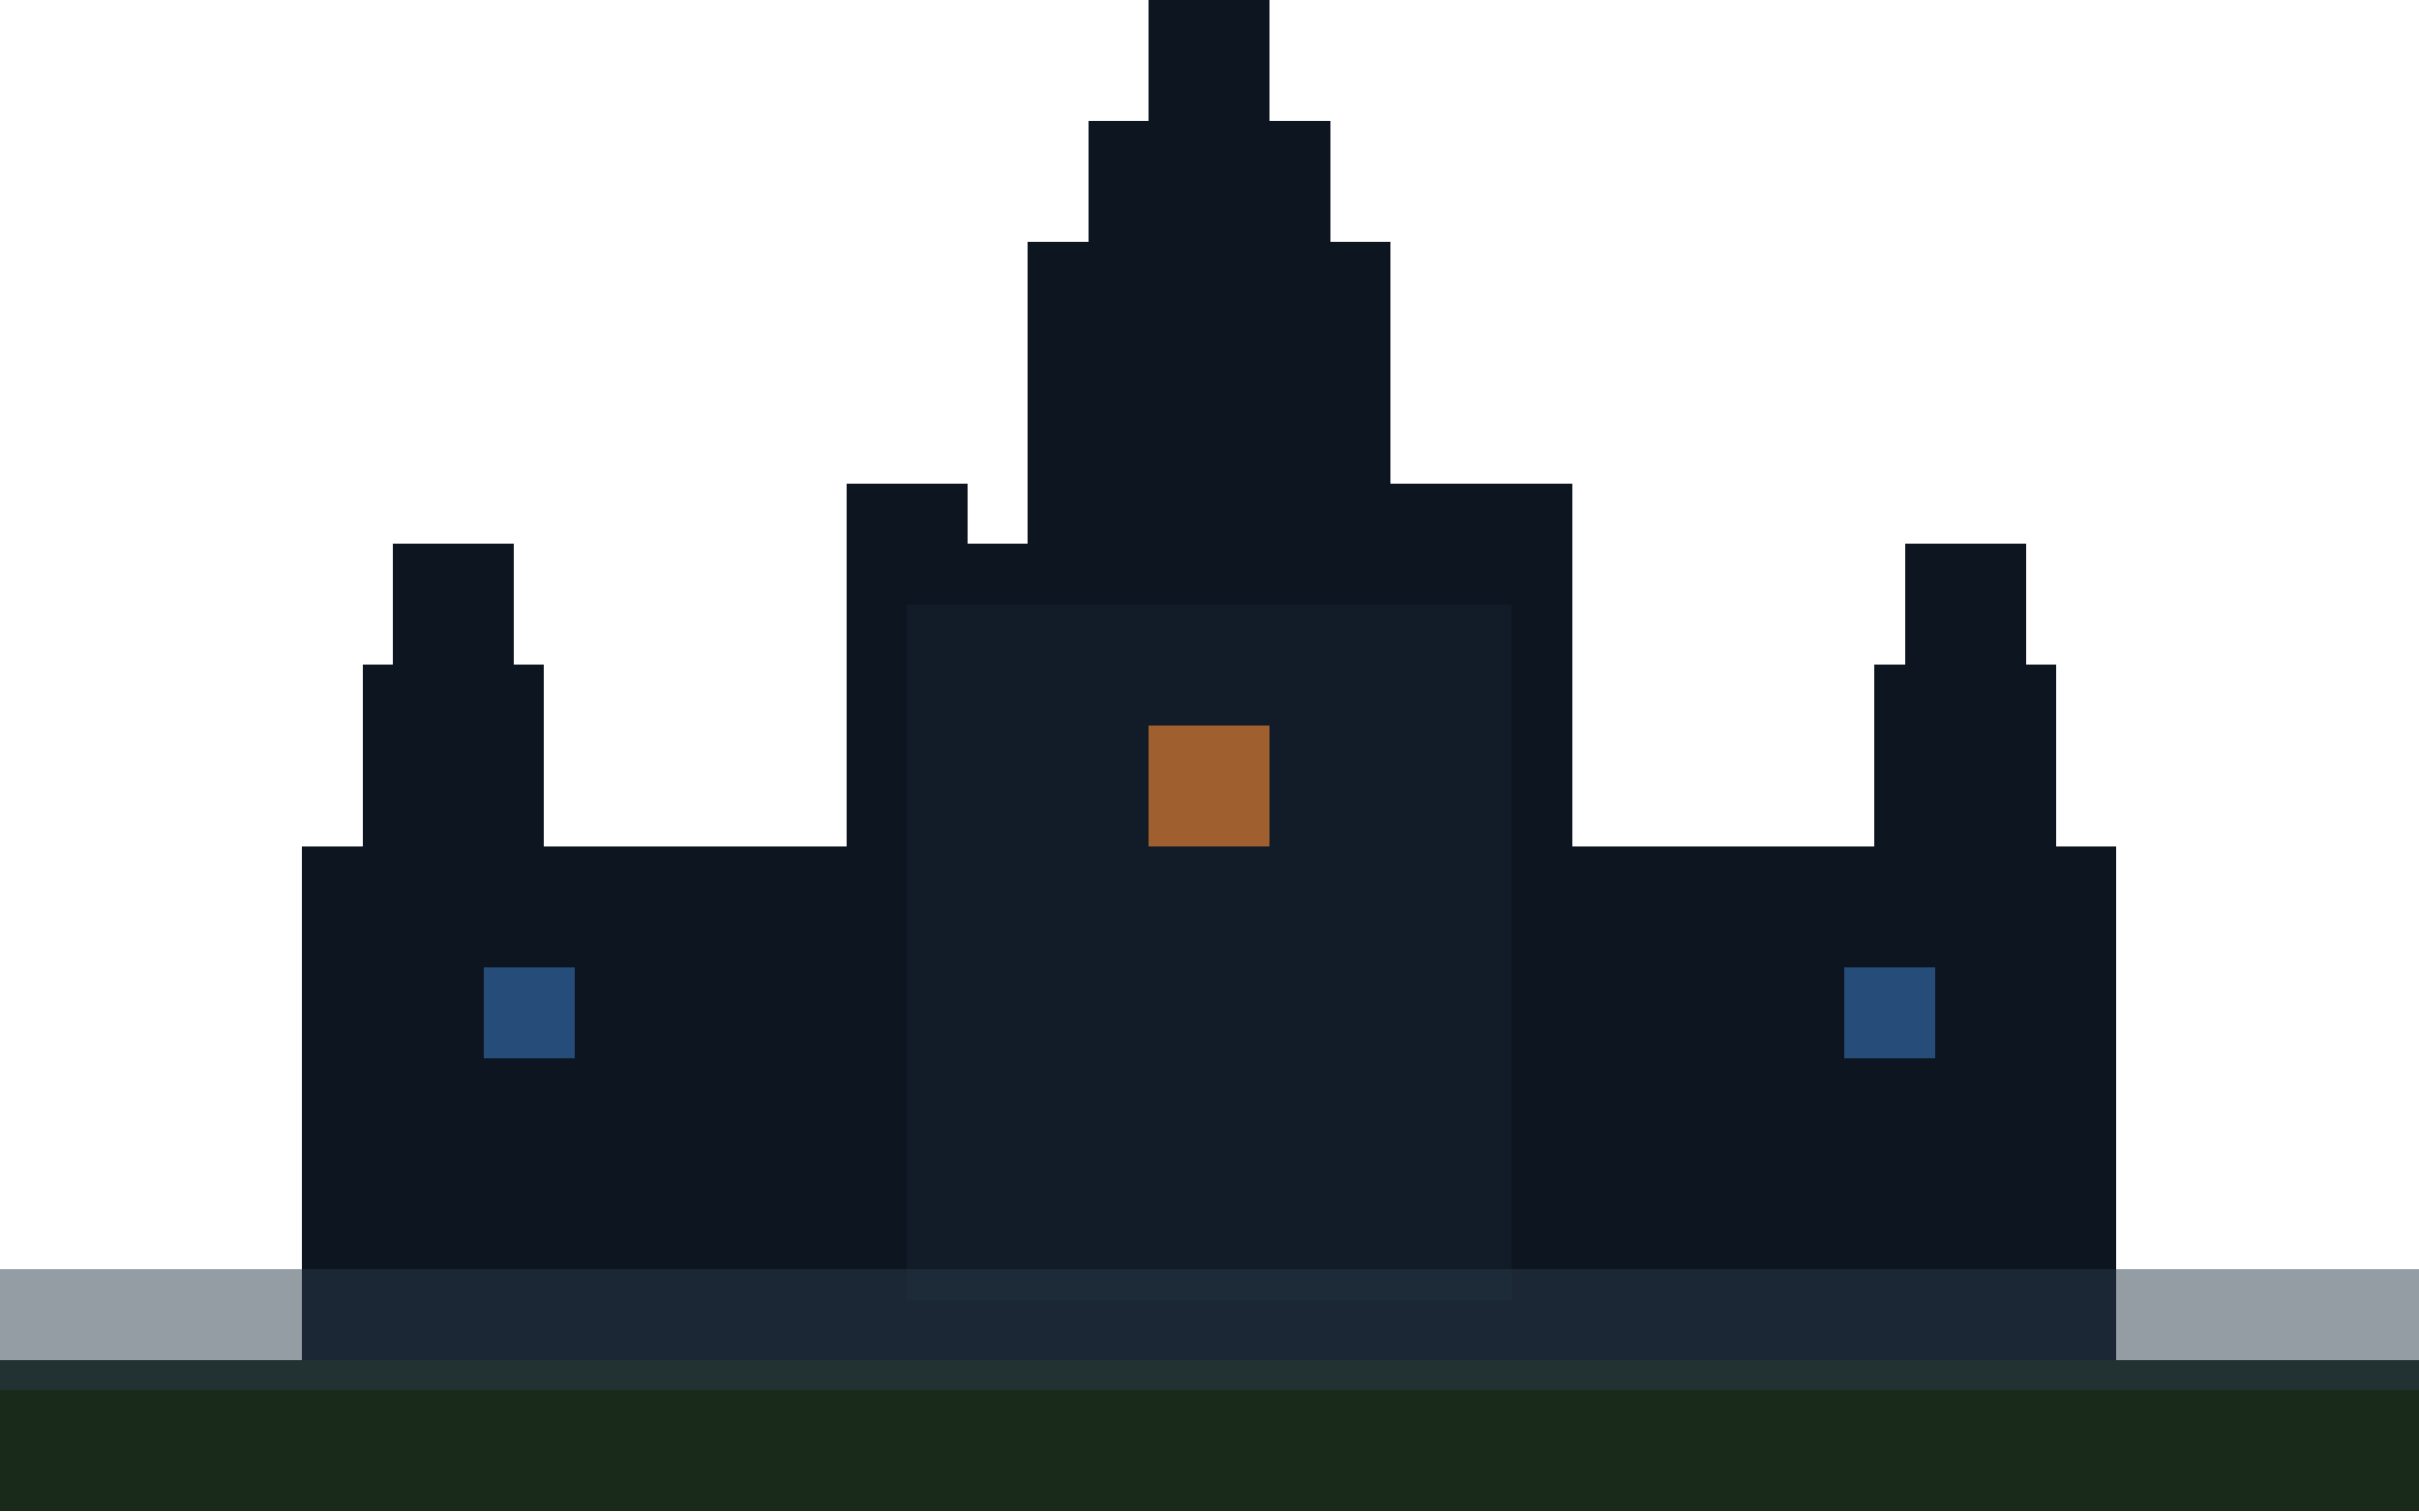
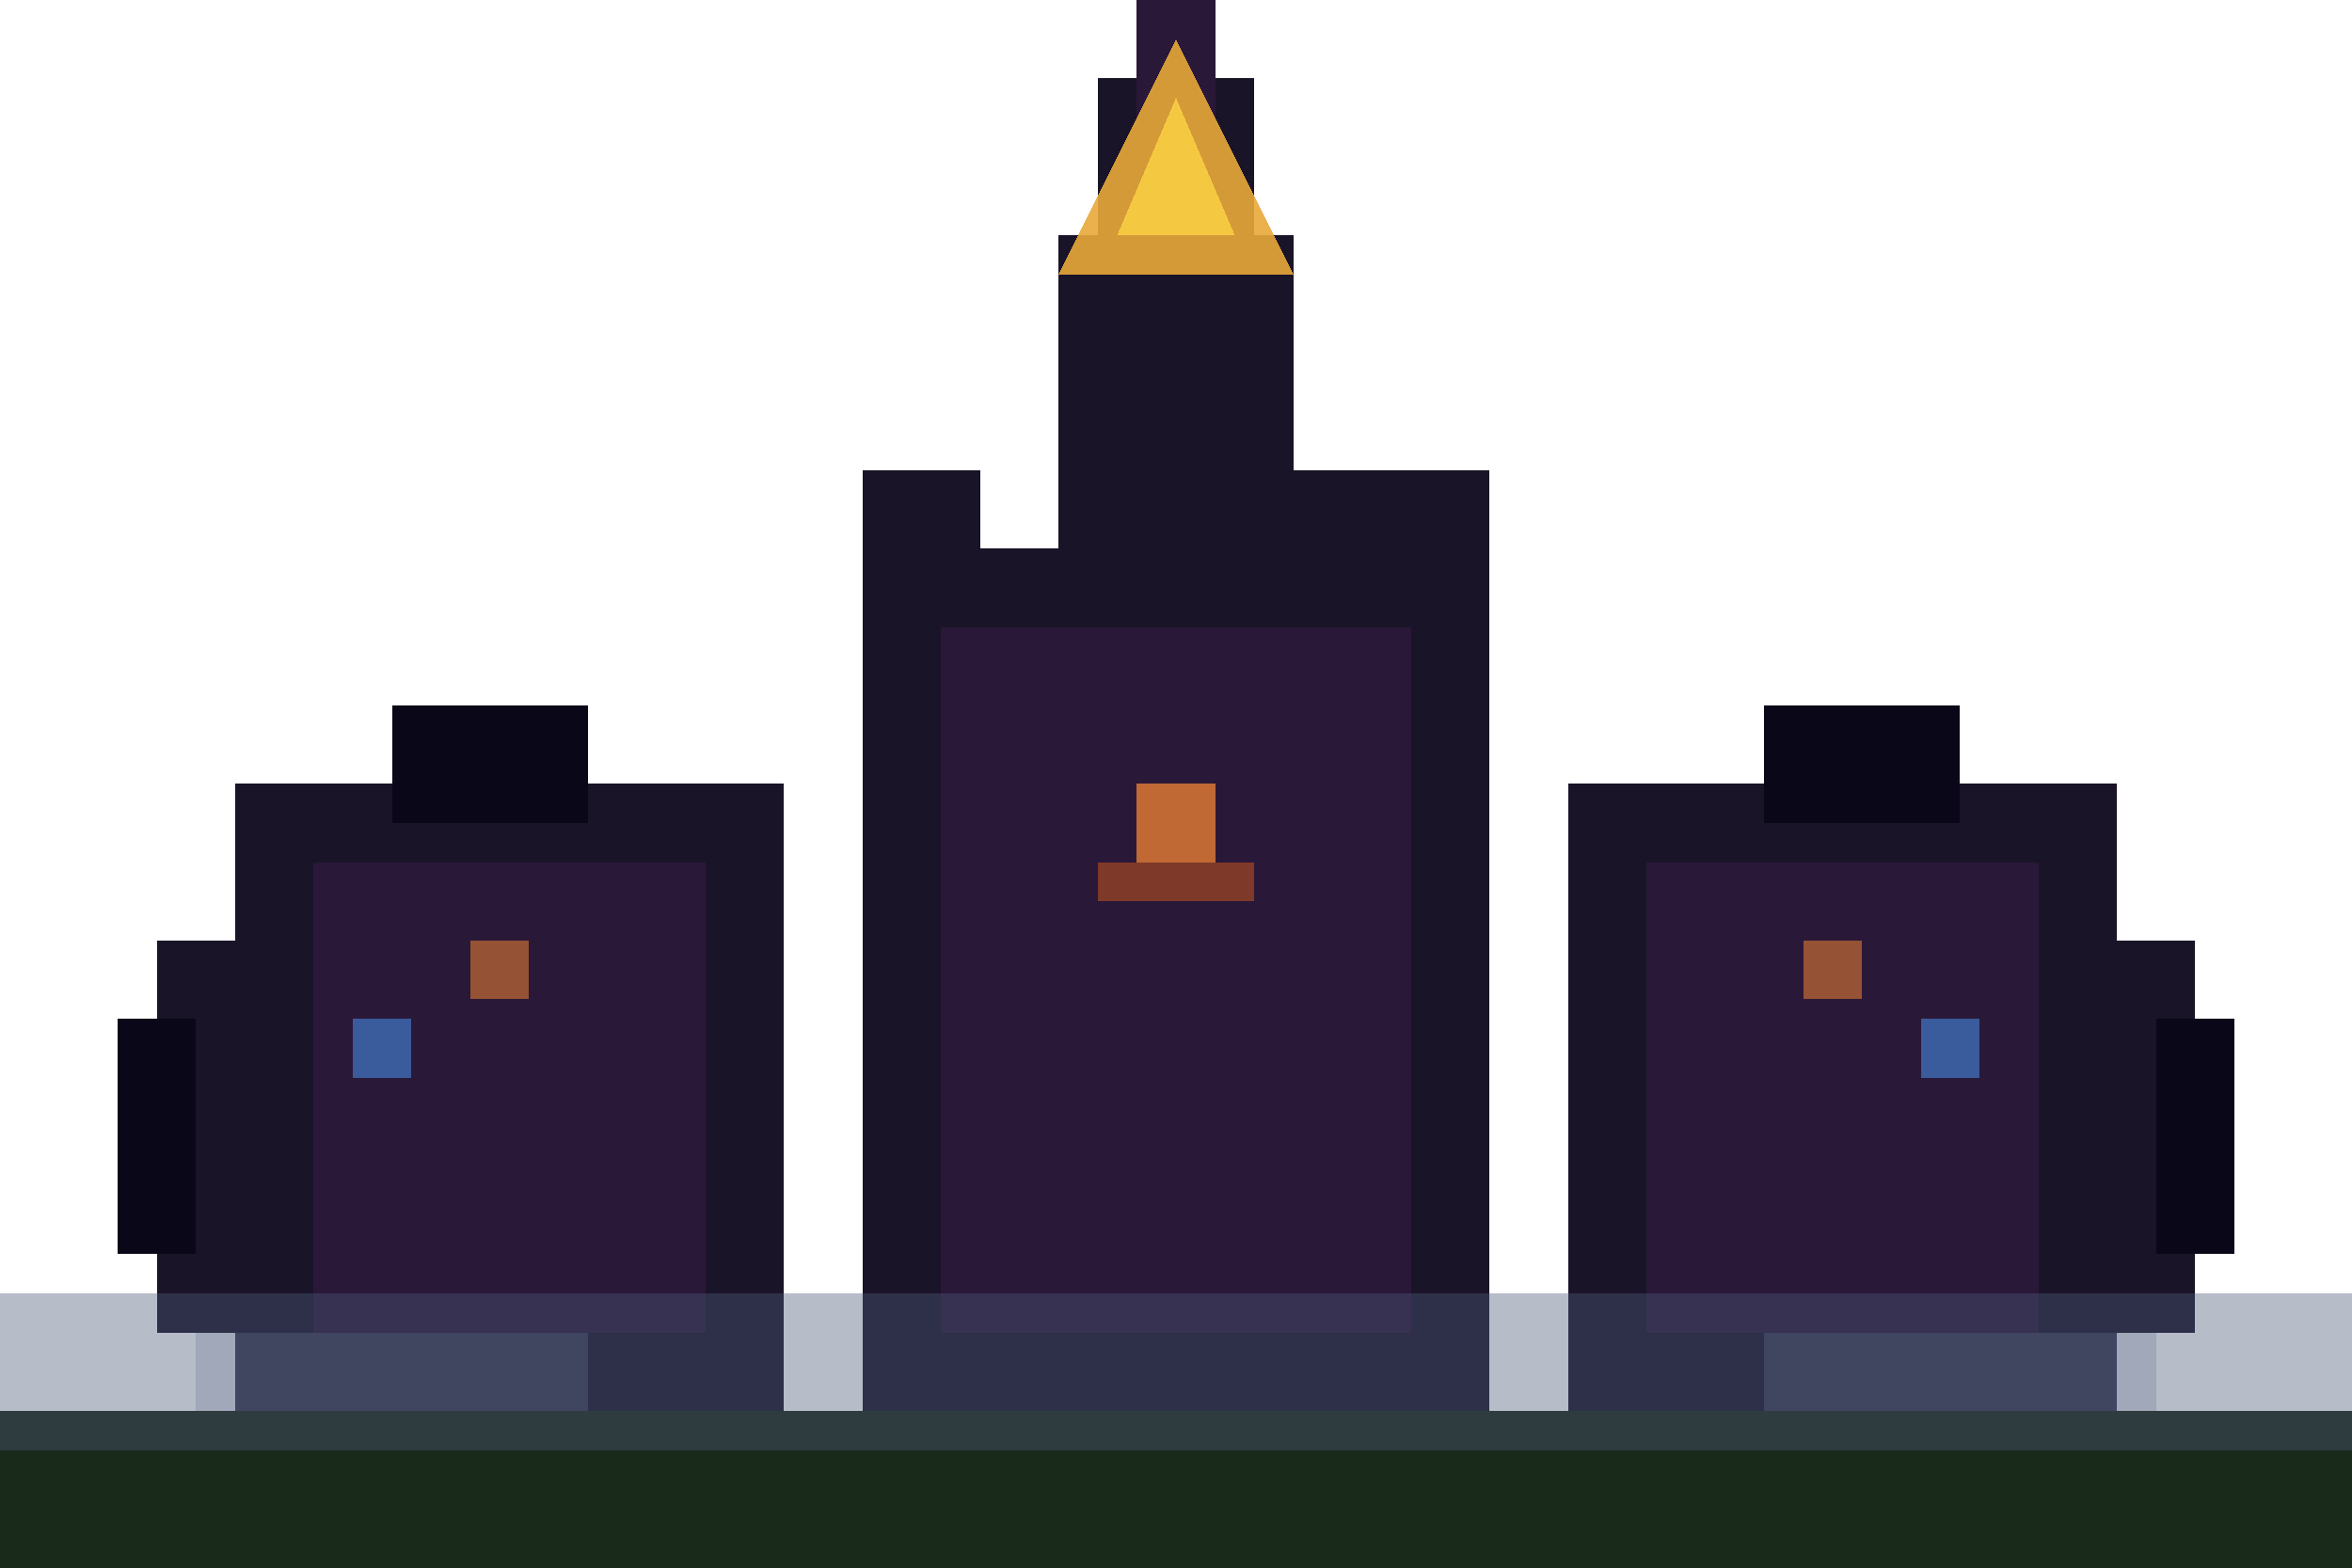
- <svg xmlns="http://www.w3.org/2000/svg" viewBox="0 0 80 50" shape-rendering="crispEdges">
-   <rect x="0" y="45" width="80" height="5" fill="#1a2a1a" />
-   <rect x="28" y="18" width="24" height="27" fill="#0d1520" />
-   <rect x="30" y="20" width="20" height="23" fill="#111c28" />
-   <rect x="34" y="8" width="12" height="12" fill="#0d1520" />
-   <rect x="36" y="4" width="8" height="6" fill="#0d1520" />
-   <rect x="38" y="0" width="4" height="6" fill="#0d1520" />
-   <rect x="10" y="28" width="18" height="17" fill="#0d1520" />
-   <rect x="12" y="22" width="6" height="8" fill="#0d1520" />
-   <rect x="13" y="18" width="4" height="6" fill="#0d1520" />
-   <rect x="52" y="28" width="18" height="17" fill="#0d1520" />
-   <rect x="62" y="22" width="6" height="8" fill="#0d1520" />
-   <rect x="63" y="18" width="4" height="6" fill="#0d1520" />
-   <rect x="28" y="16" width="4" height="4" fill="#0d1520" />
-   <rect x="36" y="16" width="4" height="4" fill="#0d1520" />
-   <rect x="44" y="16" width="4" height="4" fill="#0d1520" />
-   <rect x="48" y="16" width="4" height="4" fill="#0d1520" />
-   <rect x="38" y="24" width="4" height="4" fill="#ff8c32" opacity="0.6" />
-   <rect x="16" y="32" width="3" height="3" fill="#4a9eff" opacity="0.4" />
-   <rect x="61" y="32" width="3" height="3" fill="#4a9eff" opacity="0.4" />
-   <rect x="0" y="42" width="80" height="4" fill="#2a3a4a" opacity="0.5" />
+ <svg xmlns="http://www.w3.org/2000/svg" viewBox="0 0 120 80" shape-rendering="crispEdges">
+   <rect x="0" y="72" width="120" height="8" fill="#1a2a1a" />
+   <rect x="44" y="28" width="32" height="44" fill="#1a1428" />
+   <rect x="48" y="32" width="24" height="36" fill="#2a1838" />
+   <rect x="54" y="12" width="12" height="18" fill="#1a1428" />
+   <rect x="56" y="4" width="8" height="10" fill="#1a1428" />
+   <rect x="58" y="0" width="4" height="6" fill="#2a1838" />
+   <rect x="12" y="40" width="28" height="32" fill="#1a1428" />
+   <rect x="16" y="44" width="20" height="24" fill="#2a1838" />
+   <rect x="8" y="48" width="8" height="20" fill="#1a1428" />
+   <rect x="6" y="52" width="4" height="12" fill="#0a0818" />
+   <rect x="80" y="40" width="28" height="32" fill="#1a1428" />
+   <rect x="84" y="44" width="20" height="24" fill="#2a1838" />
+   <rect x="104" y="48" width="8" height="20" fill="#1a1428" />
+   <rect x="110" y="52" width="4" height="12" fill="#0a0818" />
+   <rect x="44" y="24" width="6" height="6" fill="#1a1428" />
+   <rect x="54" y="24" width="6" height="6" fill="#1a1428" />
+   <rect x="64" y="24" width="6" height="6" fill="#1a1428" />
+   <rect x="70" y="24" width="6" height="6" fill="#1a1428" />
+   <rect x="20" y="36" width="10" height="6" fill="#0a0818" />
+   <rect x="90" y="36" width="10" height="6" fill="#0a0818" />
+   <rect x="58" y="40" width="4" height="4" fill="#ff8c32" opacity="0.7" />
+   <rect x="56" y="44" width="8" height="2" fill="#ff6c12" opacity="0.4" />
+   <rect x="24" y="48" width="3" height="3" fill="#ff8c32" opacity="0.5" />
+   <rect x="92" y="48" width="3" height="3" fill="#ff8c32" opacity="0.5" />
+   <rect x="18" y="52" width="3" height="3" fill="#4a9eff" opacity="0.5" />
+   <rect x="98" y="52" width="3" height="3" fill="#4a9eff" opacity="0.5" />
+   <rect x="0" y="66" width="120" height="8" fill="#4a5878" opacity="0.4" />
+   <rect x="10" y="68" width="20" height="4" fill="#6a7898" opacity="0.3" />
+   <rect x="90" y="68" width="20" height="4" fill="#6a7898" opacity="0.3" />
+   <polygon points="60,2 66,14 54,14" fill="#e8a838" opacity="0.9" />
+   <polygon points="60,5 63,12 57,12" fill="#f5c842" />
</svg>
